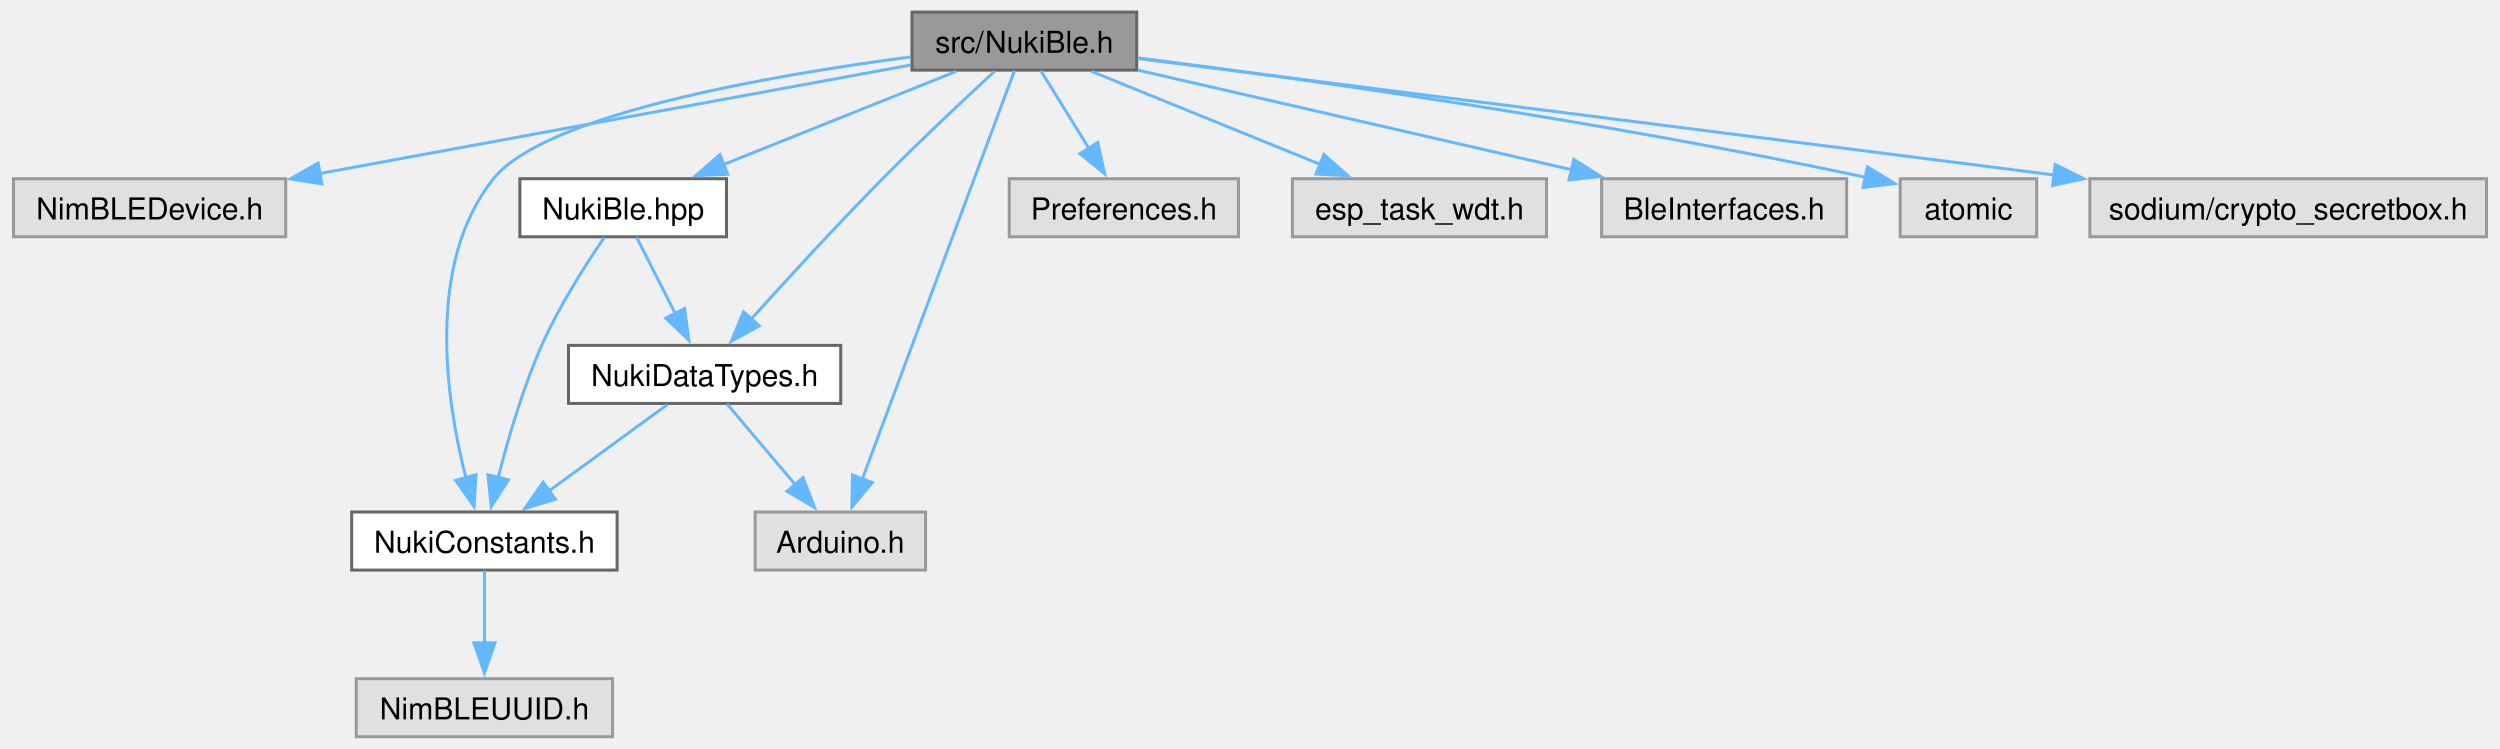
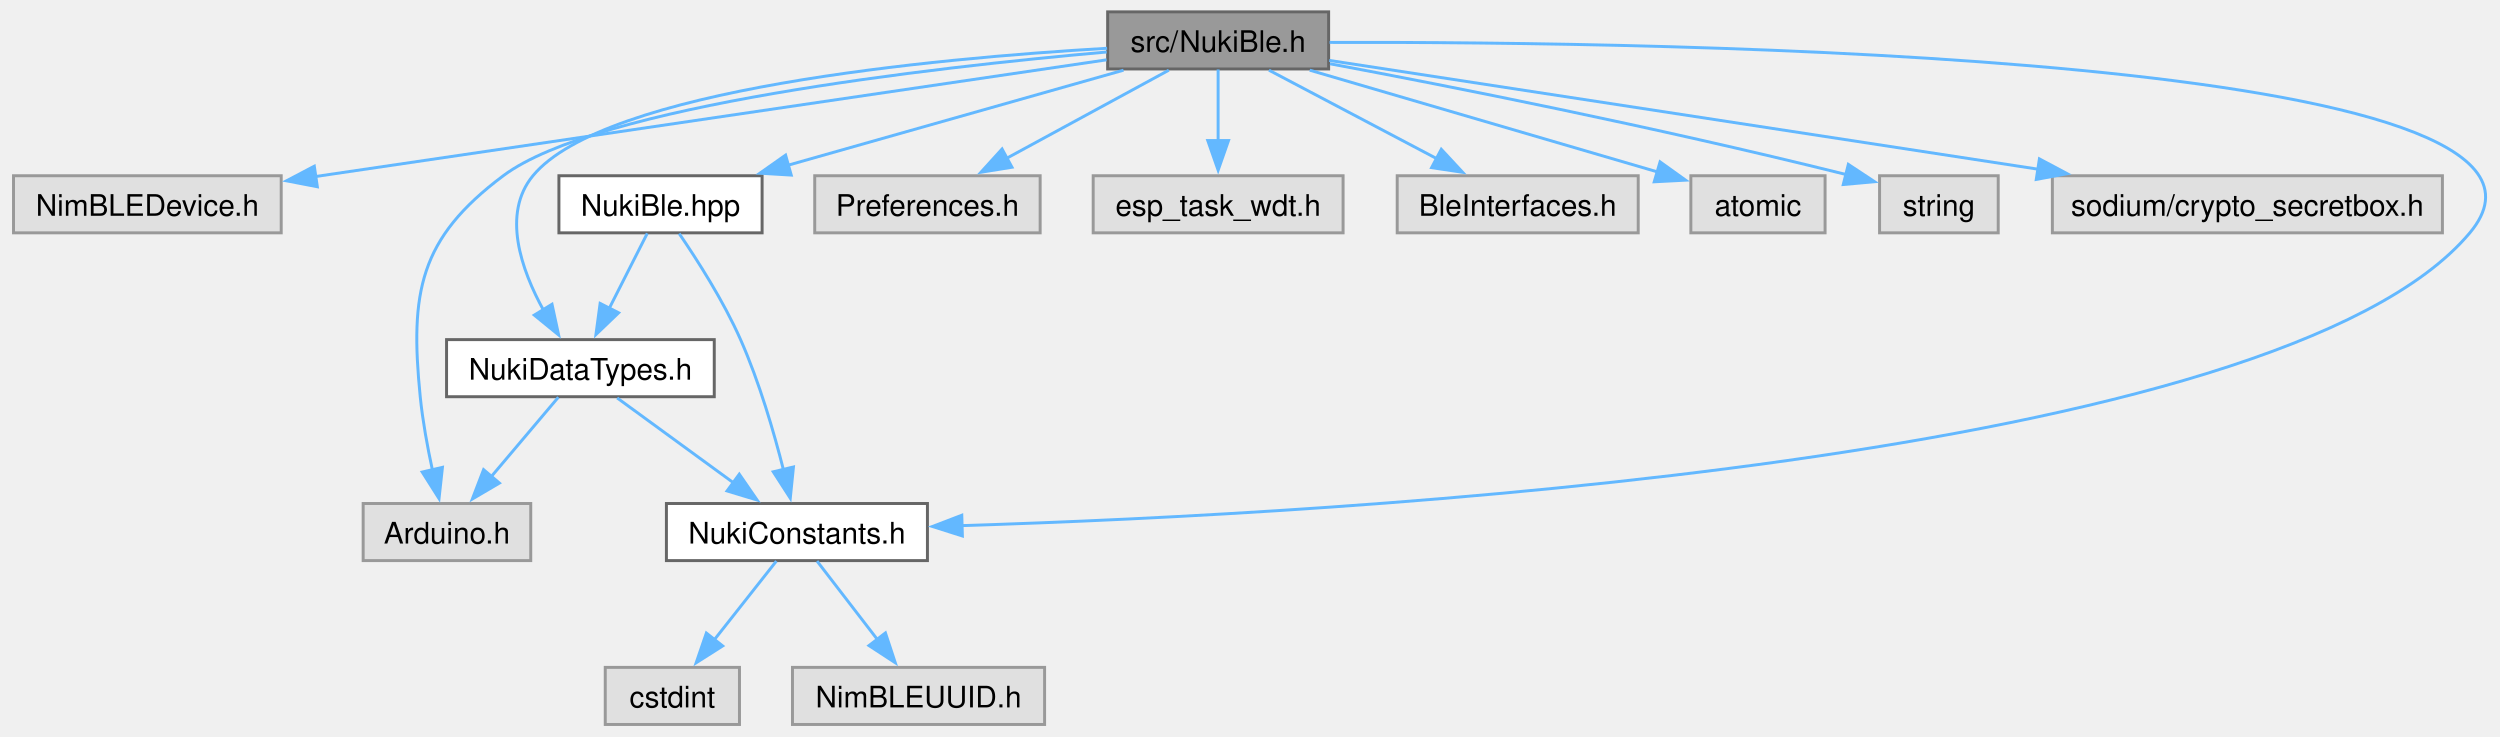
- <svg xmlns="http://www.w3.org/2000/svg" xmlns:xlink="http://www.w3.org/1999/xlink" width="828pt" height="248pt" viewBox="0.00 0.00 827.88 248.25">
+ <svg xmlns="http://www.w3.org/2000/svg" xmlns:xlink="http://www.w3.org/1999/xlink" width="842pt" height="248pt" viewBox="0.00 0.00 841.74 248.25">
  <g id="graph0" class="graph" transform="scale(1 1) rotate(0) translate(4 244.25)">
    <g id="Node000001" class="node">
      <g id="a_Node000001">
        <a xlink:title=" ">
-           <polygon fill="#999999" stroke="#666666" points="372.38,-240.25 297.88,-240.25 297.88,-221 372.38,-221 372.38,-240.25" />
-           <text text-anchor="middle" x="335.12" y="-226.75" font-family="Helvetica,sans-Serif" font-size="10.00">src/NukiBle.h</text>
+           <polygon fill="#999999" stroke="#666666" points="443.38,-240.25 368.88,-240.25 368.88,-221 443.38,-221 443.38,-240.25" />
+           <text text-anchor="middle" x="406.12" y="-226.75" font-family="Helvetica,sans-Serif" font-size="10.00">src/NukiBle.h</text>
        </a>
      </g>
    </g>
    <g id="Node000002" class="node">
      <g id="a_Node000002">
        <a xlink:title=" ">
          <polygon fill="#e0e0e0" stroke="#999999" points="90.25,-185 0,-185 0,-165.75 90.25,-165.75 90.25,-185" />
          <text text-anchor="middle" x="45.12" y="-171.5" font-family="Helvetica,sans-Serif" font-size="10.00">NimBLEDevice.h</text>
        </a>
      </g>
    </g>
    <g id="edge1_Node000001_Node000002" class="edge">
      <g id="a_edge1_Node000001_Node000002">
        <a xlink:title=" ">
-           <path fill="none" stroke="#63b8ff" d="M297.51,-222.72C247.65,-213.56 159.26,-197.33 101.43,-186.71" />
-           <polygon fill="#63b8ff" stroke="#63b8ff" points="102.25,-183.31 91.78,-184.94 100.99,-190.19 102.25,-183.31" />
+           <path fill="none" stroke="#63b8ff" d="M368.51,-224.08C304.96,-214.7 175.98,-195.68 101.55,-184.7" />
+           <polygon fill="#63b8ff" stroke="#63b8ff" points="102.43,-181.29 92.03,-183.29 101.41,-188.22 102.43,-181.29" />
        </a>
      </g>
    </g>
    <g id="Node000003" class="node">
      <g id="a_Node000003">
        <a xlink:href="_nuki_constants_8h.html" target="_top" xlink:title=" ">
-           <polygon fill="white" stroke="#666666" points="200.12,-74.5 112.12,-74.5 112.12,-55.25 200.12,-55.25 200.12,-74.5" />
-           <text text-anchor="middle" x="156.12" y="-61" font-family="Helvetica,sans-Serif" font-size="10.00">NukiConstants.h</text>
+           <polygon fill="white" stroke="#666666" points="308.12,-74.5 220.12,-74.5 220.12,-55.25 308.12,-55.25 308.12,-74.5" />
+           <text text-anchor="middle" x="264.12" y="-61" font-family="Helvetica,sans-Serif" font-size="10.00">NukiConstants.h</text>
        </a>
      </g>
    </g>
    <g id="edge2_Node000001_Node000003" class="edge">
      <g id="a_edge2_Node000001_Node000003">
        <a xlink:title=" ">
-           <path fill="none" stroke="#63b8ff" d="M297.39,-225.37C250.96,-219.27 176.19,-206.37 159.12,-185 136.6,-156.8 143.38,-111.71 149.99,-85.85" />
-           <polygon fill="#63b8ff" stroke="#63b8ff" points="153.33,-86.89 152.68,-76.32 146.6,-84.99 153.33,-86.89" />
+           <path fill="none" stroke="#63b8ff" d="M443.71,-229.95C556.07,-230.24 878.59,-225.94 828.12,-165.75 763.47,-88.64 448.53,-71.03 319.46,-67.04" />
+           <polygon fill="#63b8ff" stroke="#63b8ff" points="319.9,-63.55 309.8,-66.75 319.7,-70.54 319.9,-63.55" />
+         </a>
+       </g>
+     </g>
+     <g id="Node000006" class="node">
+       <g id="a_Node000006">
+         <a xlink:href="_nuki_data_types_8h.html" target="_top" xlink:title=" ">
+           <polygon fill="white" stroke="#666666" points="236.25,-129.75 146,-129.75 146,-110.5 236.25,-110.5 236.25,-129.75" />
+           <text text-anchor="middle" x="191.12" y="-116.25" font-family="Helvetica,sans-Serif" font-size="10.00">NukiDataTypes.h</text>
+         </a>
+       </g>
+     </g>
+     <g id="edge5_Node000001_Node000006" class="edge">
+       <g id="a_edge5_Node000001_Node000006">
+         <a xlink:title=" ">
+           <path fill="none" stroke="#63b8ff" d="M368.7,-227.98C309.7,-224.52 199.24,-214.22 175.12,-185 164.57,-172.21 171.11,-153.41 178.76,-139.52" />
+           <polygon fill="#63b8ff" stroke="#63b8ff" points="181.55,-141.68 183.78,-131.32 175.57,-138.02 181.55,-141.68" />
+         </a>
+       </g>
+     </g>
+     <g id="Node000007" class="node">
+       <g id="a_Node000007">
+         <a xlink:title=" ">
+           <polygon fill="#e0e0e0" stroke="#999999" points="174.38,-74.5 117.88,-74.5 117.88,-55.25 174.38,-55.25 174.38,-74.5" />
+           <text text-anchor="middle" x="146.12" y="-61" font-family="Helvetica,sans-Serif" font-size="10.00">Arduino.h</text>
+         </a>
+       </g>
+     </g>
+     <g id="edge8_Node000001_Node000007" class="edge">
+       <g id="a_edge8_Node000001_Node000007">
+         <a xlink:title=" ">
+           <path fill="none" stroke="#63b8ff" d="M368.55,-226.72C309.07,-221.45 196.72,-208.65 165.12,-185 136.8,-163.81 133.61,-145.7 137.12,-110.5 137.94,-102.34 139.57,-93.47 141.23,-85.79" />
+           <polygon fill="#63b8ff" stroke="#63b8ff" points="144.61,-86.69 143.46,-76.16 137.79,-85.11 144.61,-86.69" />
+         </a>
+       </g>
+     </g>
+     <g id="Node000008" class="node">
+       <g id="a_Node000008">
+         <a xlink:title=" ">
+           <polygon fill="#e0e0e0" stroke="#999999" points="346.12,-185 270.12,-185 270.12,-165.75 346.12,-165.75 346.12,-185" />
+           <text text-anchor="middle" x="308.12" y="-171.5" font-family="Helvetica,sans-Serif" font-size="10.00">Preferences.h</text>
+         </a>
+       </g>
+     </g>
+     <g id="edge9_Node000001_Node000008" class="edge">
+       <g id="a_edge9_Node000001_Node000008">
+         <a xlink:title=" ">
+           <path fill="none" stroke="#63b8ff" d="M389.5,-220.59C374.44,-212.41 351.98,-200.21 334.47,-190.69" />
+           <polygon fill="#63b8ff" stroke="#63b8ff" points="336.62,-187.87 326.16,-186.18 333.28,-194.02 336.62,-187.87" />
+         </a>
+       </g>
+     </g>
+     <g id="Node000009" class="node">
+       <g id="a_Node000009">
+         <a xlink:title=" ">
+           <polygon fill="#e0e0e0" stroke="#999999" points="448.25,-185 364,-185 364,-165.75 448.25,-165.75 448.25,-185" />
+           <text text-anchor="middle" x="406.12" y="-171.5" font-family="Helvetica,sans-Serif" font-size="10.00">esp_task_wdt.h</text>
+         </a>
+       </g>
+     </g>
+     <g id="edge10_Node000001_Node000009" class="edge">
+       <g id="a_edge10_Node000001_Node000009">
+         <a xlink:title=" ">
+           <path fill="none" stroke="#63b8ff" d="M406.12,-220.83C406.12,-214.32 406.12,-205.17 406.12,-196.87" />
+           <polygon fill="#63b8ff" stroke="#63b8ff" points="409.63,-196.87 406.13,-186.87 402.63,-196.87 409.63,-196.87" />
+         </a>
+       </g>
+     </g>
+     <g id="Node000010" class="node">
+       <g id="a_Node000010">
+         <a xlink:title=" ">
+           <polygon fill="#e0e0e0" stroke="#999999" points="547.75,-185 466.5,-185 466.5,-165.75 547.75,-165.75 547.75,-185" />
+           <text text-anchor="middle" x="507.12" y="-171.5" font-family="Helvetica,sans-Serif" font-size="10.00">BleInterfaces.h</text>
+         </a>
+       </g>
+     </g>
+     <g id="edge11_Node000001_Node000010" class="edge">
+       <g id="a_edge11_Node000001_Node000010">
+         <a xlink:title=" ">
+           <path fill="none" stroke="#63b8ff" d="M423.26,-220.59C438.78,-212.41 461.93,-200.21 479.97,-190.69" />
+           <polygon fill="#63b8ff" stroke="#63b8ff" points="481.36,-193.92 488.57,-186.16 478.09,-187.73 481.36,-193.92" />
+         </a>
+       </g>
+     </g>
+     <g id="Node000011" class="node">
+       <g id="a_Node000011">
+         <a xlink:title=" ">
+           <polygon fill="#e0e0e0" stroke="#999999" points="610.75,-185 565.5,-185 565.5,-165.75 610.75,-165.75 610.75,-185" />
+           <text text-anchor="middle" x="588.12" y="-171.5" font-family="Helvetica,sans-Serif" font-size="10.00">atomic</text>
+         </a>
+       </g>
+     </g>
+     <g id="edge12_Node000001_Node000011" class="edge">
+       <g id="a_edge12_Node000001_Node000011">
+         <a xlink:title=" ">
+           <path fill="none" stroke="#63b8ff" d="M437,-220.59C469.62,-211.05 520.9,-196.05 554.51,-186.21" />
+           <polygon fill="#63b8ff" stroke="#63b8ff" points="555.12,-189.68 563.73,-183.51 553.15,-182.96 555.12,-189.68" />
+         </a>
+       </g>
+     </g>
+     <g id="Node000012" class="node">
+       <g id="a_Node000012">
+         <a xlink:title=" ">
+           <polygon fill="#e0e0e0" stroke="#999999" points="669.12,-185 629.12,-185 629.12,-165.75 669.12,-165.75 669.12,-185" />
+           <text text-anchor="middle" x="649.12" y="-171.5" font-family="Helvetica,sans-Serif" font-size="10.00">string</text>
+         </a>
+       </g>
+     </g>
+     <g id="edge13_Node000001_Node000012" class="edge">
+       <g id="a_edge13_Node000001_Node000012">
+         <a xlink:title=" ">
+           <path fill="none" stroke="#63b8ff" d="M443.84,-222.75C484.5,-215.12 551.34,-201.95 617.81,-185.42" />
+           <polygon fill="#63b8ff" stroke="#63b8ff" points="618.59,-188.83 627.44,-182.99 616.88,-182.04 618.59,-188.83" />
+         </a>
+       </g>
+     </g>
+     <g id="Node000013" class="node">
+       <g id="a_Node000013">
+         <a xlink:title=" ">
+           <polygon fill="#e0e0e0" stroke="#999999" points="818.88,-185 687.38,-185 687.38,-165.75 818.88,-165.75 818.88,-185" />
+           <text text-anchor="middle" x="753.12" y="-171.5" font-family="Helvetica,sans-Serif" font-size="10.00">sodium/crypto_secretbox.h</text>
+         </a>
+       </g>
+     </g>
+     <g id="edge14_Node000001_Node000013" class="edge">
+       <g id="a_edge14_Node000001_Node000013">
+         <a xlink:title=" ">
+           <path fill="none" stroke="#63b8ff" d="M443.59,-223.88C500.65,-215.12 610.31,-198.29 682.6,-187.2" />
+           <polygon fill="#63b8ff" stroke="#63b8ff" points="683.01,-190.68 692.37,-185.7 681.95,-183.76 683.01,-190.68" />
+         </a>
+       </g>
+     </g>
+     <g id="Node000014" class="node">
+       <g id="a_Node000014">
+         <a xlink:href="_nuki_ble_8hpp.html" target="_top" xlink:title=" ">
+           <polygon fill="white" stroke="#666666" points="252.38,-185 183.88,-185 183.88,-165.75 252.38,-165.75 252.38,-185" />
+           <text text-anchor="middle" x="218.12" y="-171.5" font-family="Helvetica,sans-Serif" font-size="10.00">NukiBle.hpp</text>
+         </a>
+       </g>
+     </g>
+     <g id="edge15_Node000001_Node000014" class="edge">
+       <g id="a_edge15_Node000001_Node000014">
+         <a xlink:title=" ">
+           <path fill="none" stroke="#63b8ff" d="M374.23,-220.59C343.04,-211.76 295.33,-198.24 260.86,-188.48" />
+           <polygon fill="#63b8ff" stroke="#63b8ff" points="262.2,-185.22 251.63,-185.86 260.3,-191.96 262.2,-185.22" />
+         </a>
+       </g>
+     </g>
+     <g id="Node000004" class="node">
+       <g id="a_Node000004">
+         <a xlink:title=" ">
+           <polygon fill="#e0e0e0" stroke="#999999" points="244.75,-19.25 199.5,-19.25 199.5,0 244.75,0 244.75,-19.25" />
+           <text text-anchor="middle" x="222.12" y="-5.75" font-family="Helvetica,sans-Serif" font-size="10.00">cstdint</text>
+         </a>
+       </g>
+     </g>
+     <g id="edge3_Node000003_Node000004" class="edge">
+       <g id="a_edge3_Node000003_Node000004">
+         <a xlink:title=" ">
+           <path fill="none" stroke="#63b8ff" d="M257.19,-55.08C251.51,-47.88 243.29,-37.46 236.23,-28.51" />
+           <polygon fill="#63b8ff" stroke="#63b8ff" points="239.09,-26.48 230.15,-20.8 233.59,-30.82 239.09,-26.48" />
        </a>
      </g>
    </g>
    <g id="Node000005" class="node">
      <g id="a_Node000005">
-         <a xlink:href="_nuki_data_types_8h.html" target="_top" xlink:title=" ">
-           <polygon fill="white" stroke="#666666" points="274.25,-129.75 184,-129.75 184,-110.5 274.25,-110.5 274.25,-129.75" />
-           <text text-anchor="middle" x="229.12" y="-116.25" font-family="Helvetica,sans-Serif" font-size="10.00">NukiDataTypes.h</text>
-         </a>
-       </g>
-     </g>
-     <g id="edge4_Node000001_Node000005" class="edge">
-       <g id="a_edge4_Node000001_Node000005">
-         <a xlink:title=" ">
-           <path fill="none" stroke="#63b8ff" d="M325.22,-220.58C315.59,-211.69 300.61,-197.66 288.12,-185 272.94,-169.61 256.28,-151.44 244.54,-138.43" />
-           <polygon fill="#63b8ff" stroke="#63b8ff" points="247.26,-136.21 237.97,-131.1 242.04,-140.88 247.26,-136.21" />
-         </a>
-       </g>
-     </g>
-     <g id="Node000006" class="node">
-       <g id="a_Node000006">
-         <a xlink:title=" ">
-           <polygon fill="#e0e0e0" stroke="#999999" points="302.38,-74.5 245.88,-74.5 245.88,-55.25 302.38,-55.25 302.38,-74.5" />
-           <text text-anchor="middle" x="274.12" y="-61" font-family="Helvetica,sans-Serif" font-size="10.00">Arduino.h</text>
-         </a>
-       </g>
-     </g>
-     <g id="edge7_Node000001_Node000006" class="edge">
-       <g id="a_edge7_Node000001_Node000006">
-         <a xlink:title=" ">
-           <path fill="none" stroke="#63b8ff" d="M331.85,-220.82C322.33,-195.28 294.55,-120.7 281.31,-85.15" />
-           <polygon fill="#63b8ff" stroke="#63b8ff" points="284.72,-84.29 277.95,-76.14 278.16,-86.73 284.72,-84.29" />
-         </a>
-       </g>
-     </g>
-     <g id="Node000007" class="node">
-       <g id="a_Node000007">
-         <a xlink:title=" ">
-           <polygon fill="#e0e0e0" stroke="#999999" points="406.12,-185 330.12,-185 330.12,-165.75 406.12,-165.75 406.12,-185" />
-           <text text-anchor="middle" x="368.12" y="-171.5" font-family="Helvetica,sans-Serif" font-size="10.00">Preferences.h</text>
-         </a>
-       </g>
-     </g>
-     <g id="edge8_Node000001_Node000007" class="edge">
-       <g id="a_edge8_Node000001_Node000007">
-         <a xlink:title=" ">
-           <path fill="none" stroke="#63b8ff" d="M340.57,-220.83C344.9,-213.86 351.09,-203.87 356.51,-195.12" />
-           <polygon fill="#63b8ff" stroke="#63b8ff" points="359.47,-196.99 361.76,-186.65 353.52,-193.3 359.47,-196.99" />
-         </a>
-       </g>
-     </g>
-     <g id="Node000008" class="node">
-       <g id="a_Node000008">
-         <a xlink:title=" ">
-           <polygon fill="#e0e0e0" stroke="#999999" points="508.25,-185 424,-185 424,-165.75 508.25,-165.75 508.25,-185" />
-           <text text-anchor="middle" x="466.12" y="-171.5" font-family="Helvetica,sans-Serif" font-size="10.00">esp_task_wdt.h</text>
-         </a>
-       </g>
-     </g>
-     <g id="edge9_Node000001_Node000008" class="edge">
-       <g id="a_edge9_Node000001_Node000008">
-         <a xlink:title=" ">
-           <path fill="none" stroke="#63b8ff" d="M357.35,-220.59C378.14,-212.14 409.47,-199.4 433.18,-189.77" />
-           <polygon fill="#63b8ff" stroke="#63b8ff" points="434.45,-193.03 442.39,-186.02 431.81,-186.55 434.45,-193.03" />
-         </a>
-       </g>
-     </g>
-     <g id="Node000009" class="node">
-       <g id="a_Node000009">
-         <a xlink:title=" ">
-           <polygon fill="#e0e0e0" stroke="#999999" points="607.75,-185 526.5,-185 526.5,-165.75 607.75,-165.75 607.75,-185" />
-           <text text-anchor="middle" x="567.12" y="-171.5" font-family="Helvetica,sans-Serif" font-size="10.00">BleInterfaces.h</text>
-         </a>
-       </g>
-     </g>
-     <g id="edge10_Node000001_Node000009" class="edge">
-       <g id="a_edge10_Node000001_Node000009">
-         <a xlink:title=" ">
-           <path fill="none" stroke="#63b8ff" d="M372.66,-221.01C411.74,-212.04 473.2,-197.93 516.55,-187.98" />
-           <polygon fill="#63b8ff" stroke="#63b8ff" points="517.27,-191.41 526.23,-185.76 515.7,-184.59 517.27,-191.41" />
-         </a>
-       </g>
-     </g>
-     <g id="Node000010" class="node">
-       <g id="a_Node000010">
-         <a xlink:title=" ">
-           <polygon fill="#e0e0e0" stroke="#999999" points="670.75,-185 625.5,-185 625.5,-165.75 670.75,-165.75 670.75,-185" />
-           <text text-anchor="middle" x="648.12" y="-171.5" font-family="Helvetica,sans-Serif" font-size="10.00">atomic</text>
-         </a>
-       </g>
-     </g>
-     <g id="edge11_Node000001_Node000010" class="edge">
-       <g id="a_edge11_Node000001_Node000010">
-         <a xlink:title=" ">
-           <path fill="none" stroke="#63b8ff" d="M372.78,-225.06C424.98,-218.43 522.43,-204.96 614.04,-185.48" />
-           <polygon fill="#63b8ff" stroke="#63b8ff" points="614.66,-188.93 623.7,-183.39 613.18,-182.08 614.66,-188.93" />
-         </a>
-       </g>
-     </g>
-     <g id="Node000011" class="node">
-       <g id="a_Node000011">
-         <a xlink:title=" ">
-           <polygon fill="#e0e0e0" stroke="#999999" points="819.88,-185 688.38,-185 688.38,-165.75 819.88,-165.75 819.88,-185" />
-           <text text-anchor="middle" x="754.12" y="-171.5" font-family="Helvetica,sans-Serif" font-size="10.00">sodium/crypto_secretbox.h</text>
-         </a>
-       </g>
-     </g>
-     <g id="edge12_Node000001_Node000011" class="edge">
-       <g id="a_edge12_Node000001_Node000011">
-         <a xlink:title=" ">
-           <path fill="none" stroke="#63b8ff" d="M372.68,-224.85C440.87,-216.19 586.33,-197.7 676.61,-186.23" />
-           <polygon fill="#63b8ff" stroke="#63b8ff" points="676.9,-189.72 686.38,-184.98 676.02,-182.77 676.9,-189.72" />
-         </a>
-       </g>
-     </g>
-     <g id="Node000012" class="node">
-       <g id="a_Node000012">
-         <a xlink:href="_nuki_ble_8hpp.html" target="_top" xlink:title=" ">
-           <polygon fill="white" stroke="#666666" points="236.38,-185 167.88,-185 167.88,-165.75 236.38,-165.75 236.38,-185" />
-           <text text-anchor="middle" x="202.12" y="-171.5" font-family="Helvetica,sans-Serif" font-size="10.00">NukiBle.hpp</text>
-         </a>
-       </g>
-     </g>
-     <g id="edge13_Node000001_Node000012" class="edge">
-       <g id="a_edge13_Node000001_Node000012">
-         <a xlink:title=" ">
-           <path fill="none" stroke="#63b8ff" d="M312.56,-220.59C291.35,-212.1 259.35,-199.29 235.25,-189.64" />
-           <polygon fill="#63b8ff" stroke="#63b8ff" points="236.79,-186.48 226.2,-186.02 234.19,-192.98 236.79,-186.48" />
-         </a>
-       </g>
-     </g>
-     <g id="Node000004" class="node">
-       <g id="a_Node000004">
-         <a xlink:title=" ">
-           <polygon fill="#e0e0e0" stroke="#999999" points="198.62,-19.25 113.62,-19.25 113.62,0 198.62,0 198.62,-19.25" />
-           <text text-anchor="middle" x="156.12" y="-5.75" font-family="Helvetica,sans-Serif" font-size="10.00">NimBLEUUID.h</text>
-         </a>
-       </g>
-     </g>
-     <g id="edge3_Node000003_Node000004" class="edge">
-       <g id="a_edge3_Node000003_Node000004">
-         <a xlink:title=" ">
-           <path fill="none" stroke="#63b8ff" d="M156.12,-55.08C156.12,-48.57 156.12,-39.42 156.12,-31.12" />
-           <polygon fill="#63b8ff" stroke="#63b8ff" points="159.63,-31.12 156.13,-21.12 152.63,-31.12 159.63,-31.12" />
-         </a>
-       </g>
-     </g>
-     <g id="edge6_Node000005_Node000003" class="edge">
-       <g id="a_edge6_Node000005_Node000003">
-         <a xlink:title=" ">
-           <path fill="none" stroke="#63b8ff" d="M216.74,-110.09C205.98,-102.24 190.15,-90.7 177.37,-81.37" />
-           <polygon fill="#63b8ff" stroke="#63b8ff" points="179.69,-78.73 169.55,-75.67 175.56,-84.39 179.69,-78.73" />
-         </a>
-       </g>
-     </g>
-     <g id="edge5_Node000005_Node000006" class="edge">
-       <g id="a_edge5_Node000005_Node000006">
-         <a xlink:title=" ">
-           <path fill="none" stroke="#63b8ff" d="M236.56,-110.33C242.71,-103.05 251.64,-92.48 259.25,-83.48" />
-           <polygon fill="#63b8ff" stroke="#63b8ff" points="261.77,-85.91 265.56,-76.02 256.43,-81.39 261.77,-85.91" />
-         </a>
-       </g>
-     </g>
-     <g id="edge14_Node000012_Node000003" class="edge">
-       <g id="a_edge14_Node000012_Node000003">
-         <a xlink:title=" ">
-           <path fill="none" stroke="#63b8ff" d="M195.83,-165.51C189.84,-156.77 180.91,-142.83 175.12,-129.75 168.81,-115.48 163.87,-98.51 160.62,-85.65" />
-           <polygon fill="#63b8ff" stroke="#63b8ff" points="164.11,-85.19 158.37,-76.28 157.3,-86.82 164.11,-85.19" />
-         </a>
-       </g>
-     </g>
-     <g id="edge15_Node000012_Node000005" class="edge">
-       <g id="a_edge15_Node000012_Node000005">
-         <a xlink:title=" ">
-           <path fill="none" stroke="#63b8ff" d="M206.58,-165.58C210.08,-158.69 215.07,-148.84 219.47,-140.16" />
-           <polygon fill="#63b8ff" stroke="#63b8ff" points="222.48,-141.96 223.89,-131.46 216.24,-138.8 222.48,-141.96" />
+         <a xlink:title=" ">
+           <polygon fill="#e0e0e0" stroke="#999999" points="347.62,-19.25 262.62,-19.25 262.62,0 347.62,0 347.62,-19.25" />
+           <text text-anchor="middle" x="305.12" y="-5.75" font-family="Helvetica,sans-Serif" font-size="10.00">NimBLEUUID.h</text>
+         </a>
+       </g>
+     </g>
+     <g id="edge4_Node000003_Node000005" class="edge">
+       <g id="a_edge4_Node000003_Node000005">
+         <a xlink:title=" ">
+           <path fill="none" stroke="#63b8ff" d="M270.9,-55.08C276.44,-47.88 284.47,-37.46 291.35,-28.51" />
+           <polygon fill="#63b8ff" stroke="#63b8ff" points="293.96,-30.87 297.28,-20.81 288.41,-26.6 293.96,-30.87" />
+         </a>
+       </g>
+     </g>
+     <g id="edge7_Node000006_Node000003" class="edge">
+       <g id="a_edge7_Node000006_Node000003">
+         <a xlink:title=" ">
+           <path fill="none" stroke="#63b8ff" d="M203.51,-110.09C214.27,-102.24 230.1,-90.7 242.88,-81.37" />
+           <polygon fill="#63b8ff" stroke="#63b8ff" points="244.69,-84.39 250.7,-75.67 240.56,-78.73 244.69,-84.39" />
+         </a>
+       </g>
+     </g>
+     <g id="edge6_Node000006_Node000007" class="edge">
+       <g id="a_edge6_Node000006_Node000007">
+         <a xlink:title=" ">
+           <path fill="none" stroke="#63b8ff" d="M183.69,-110.33C177.54,-103.05 168.61,-92.48 161,-83.48" />
+           <polygon fill="#63b8ff" stroke="#63b8ff" points="163.82,-81.39 154.69,-76.02 158.48,-85.91 163.82,-81.39" />
+         </a>
+       </g>
+     </g>
+     <g id="edge16_Node000014_Node000003" class="edge">
+       <g id="a_edge16_Node000014_Node000003">
+         <a xlink:title=" ">
+           <path fill="none" stroke="#63b8ff" d="M224.42,-165.51C230.41,-156.77 239.34,-142.83 245.12,-129.75 251.44,-115.48 256.38,-98.51 259.63,-85.65" />
+           <polygon fill="#63b8ff" stroke="#63b8ff" points="262.95,-86.82 261.88,-76.28 256.14,-85.19 262.95,-86.82" />
+         </a>
+       </g>
+     </g>
+     <g id="edge17_Node000014_Node000006" class="edge">
+       <g id="a_edge17_Node000014_Node000006">
+         <a xlink:title=" ">
+           <path fill="none" stroke="#63b8ff" d="M213.67,-165.58C210.17,-158.69 205.18,-148.84 200.78,-140.16" />
+           <polygon fill="#63b8ff" stroke="#63b8ff" points="204.01,-138.8 196.36,-131.46 197.77,-141.96 204.01,-138.8" />
        </a>
      </g>
    </g>
  </g>
</svg>
